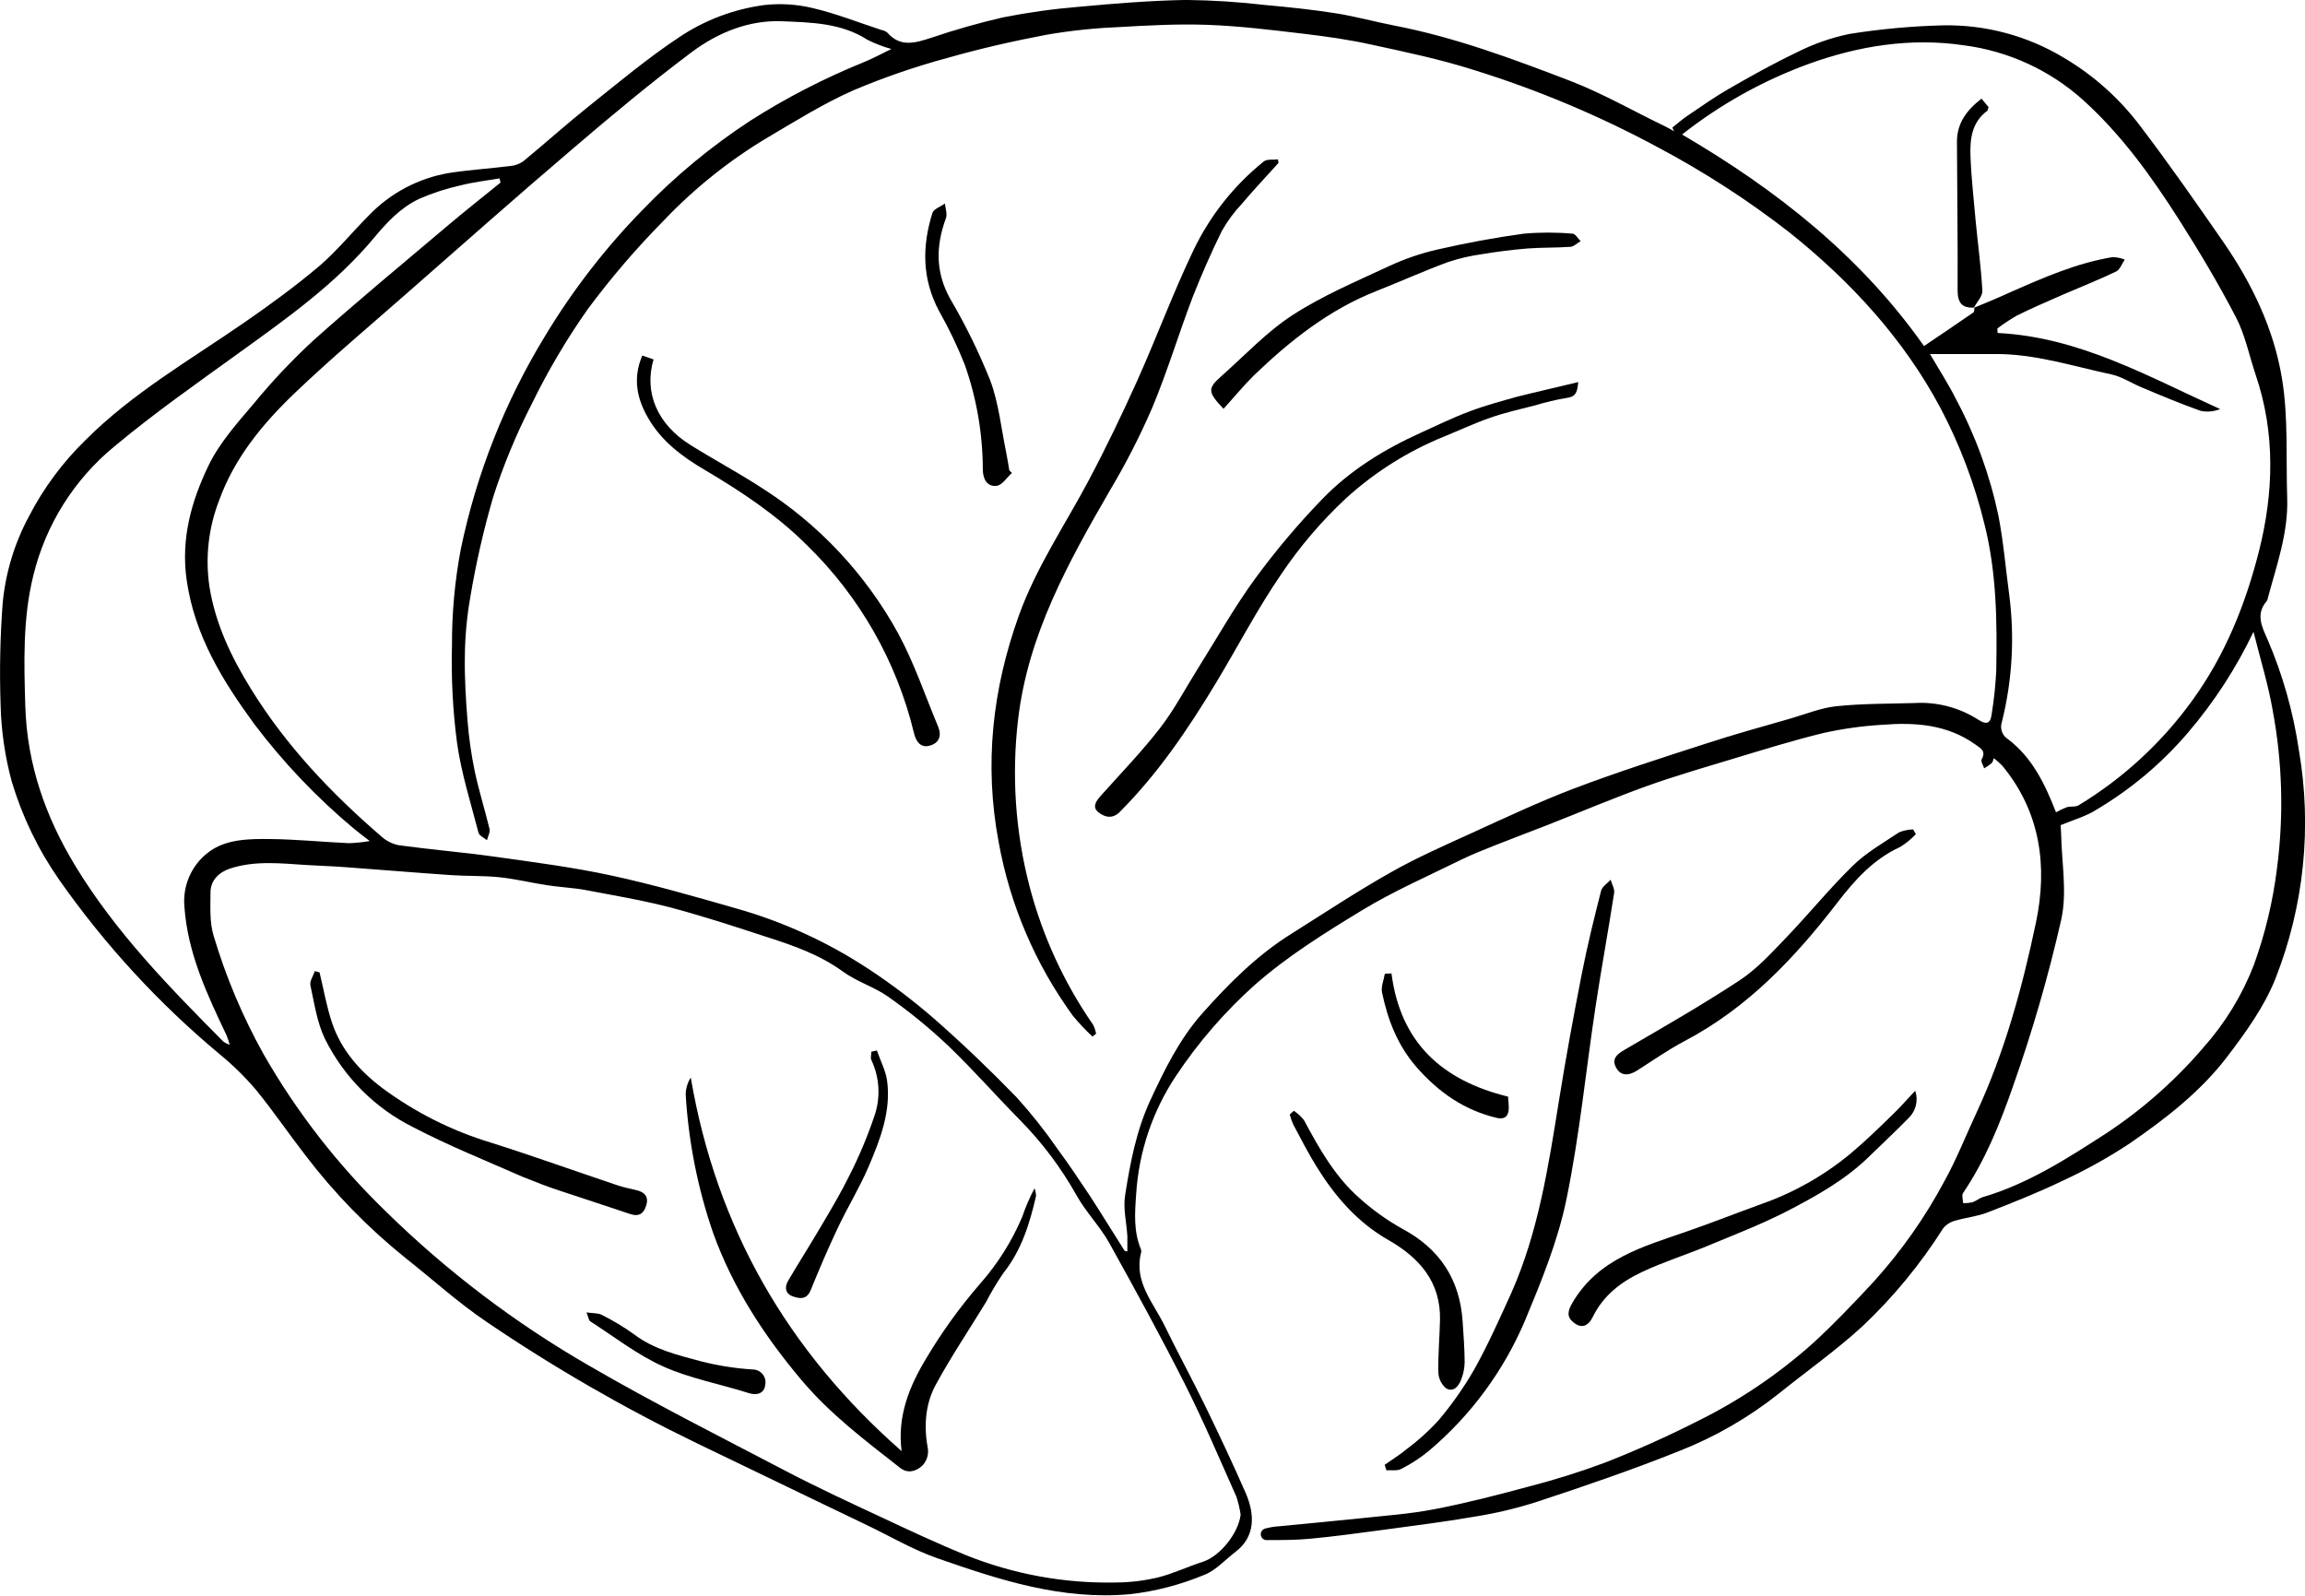
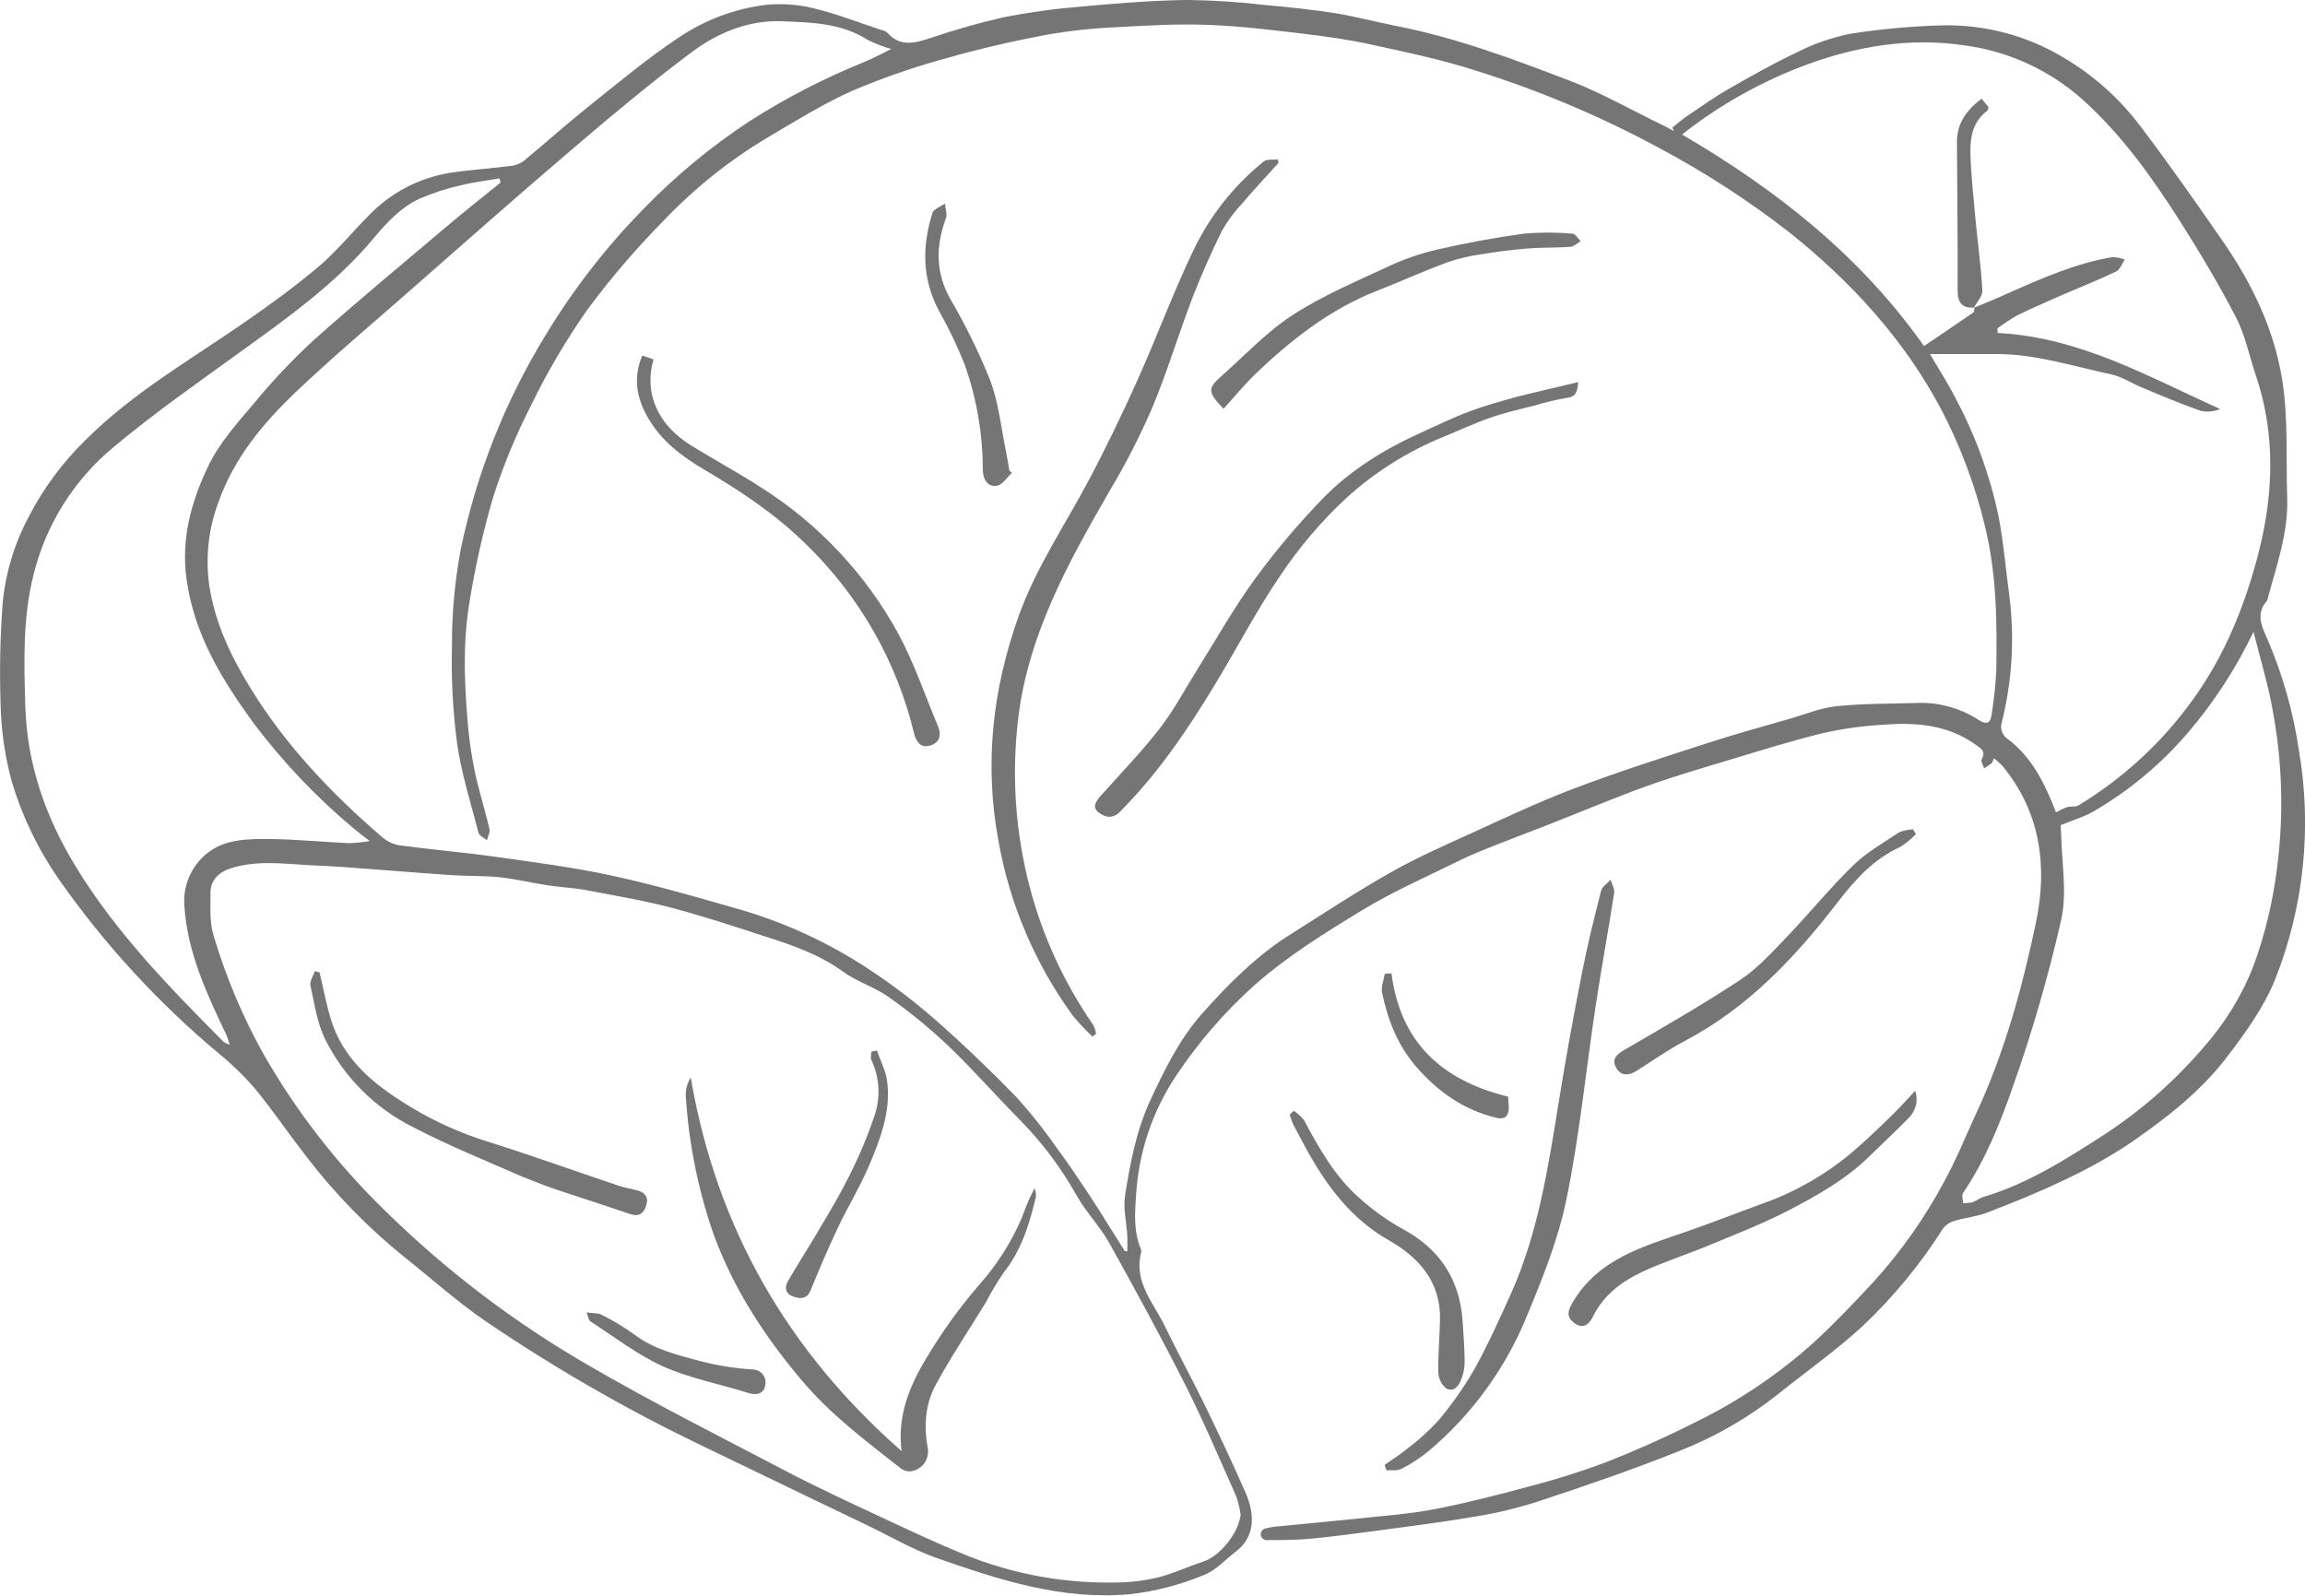
<svg xmlns="http://www.w3.org/2000/svg" viewBox="0 0 454.45 314.53">
+   <defs>
+     <style>.cls-1{fill:#757575;}</style>
+   </defs>
  <g id="Capa_2" data-name="Capa 2">
    <g id="Capa_1-2" data-name="Capa 1">
-       <path d="M329.72,25.15c1-.81,2-1.67,3.1-2.41,2.61-1.76,5.19-3.59,7.91-5.16,4.39-2.52,8.8-5,13.37-7.18a41.74,41.74,0,0,1,10.59-3.72A140,140,0,0,1,383,5a44.53,44.53,0,0,1,24,6.44A51.81,51.81,0,0,1,422.08,25c5.66,7.44,11,15.11,16.33,22.8,5.64,8.19,9.95,17.18,11.53,27,1.24,7.65.74,15.59,1,23.39.23,6.83-2.06,13.18-3.79,19.63a1.88,1.88,0,0,1-.25.7c-2.23,2.54-.93,5.09.14,7.49a87.74,87.74,0,0,1,6.2,21.86A84,84,0,0,1,448.6,193c-2.22,5.56-5.92,10.67-9.61,15.49-5.22,6.81-12.05,12.08-19.08,16.93a99.64,99.64,0,0,1-13.3,7.4c-4.79,2.31-9.76,4.28-14.72,6.21-2,.79-4.24,1-6.32,1.61a4.58,4.58,0,0,0-2.44,1.5,100.47,100.47,0,0,1-15.83,19.25c-5.2,4.78-11,8.87-16.54,13.32a76.41,76.41,0,0,1-19.67,11.36c-9.19,3.68-18.57,6.89-28,10a82.11,82.11,0,0,1-12.32,2.94c-6.22,1.08-12.49,1.85-18.75,2.7-4.52.61-9.05,1.22-13.59,1.65-2.84.28-5.72.27-8.59.28a1.16,1.16,0,0,1-.46-2.26,14,14,0,0,1,3-.48c5.29-.53,10.58-1,15.86-1.56,4.86-.52,9.77-.86,14.56-1.79,6.19-1.19,12.31-2.76,18.4-4.41a150.25,150.25,0,0,0,15.19-4.76c6.14-2.4,12.18-5.1,18.05-8.07a101.69,101.69,0,0,0,23-15.49c4.18-3.82,8.08-7.94,11.94-12.09a99,99,0,0,0,14-19.9c2.38-4.3,4.19-8.92,6.28-13.4,5.58-12,9.05-24.72,11.75-37.57,2.31-11,.92-21.74-6.63-30.88a17.76,17.76,0,0,0-1.67-1.5c-.18.42-.23.82-.46,1a11.15,11.15,0,0,1-1.46,1c-.18-.6-.71-1.39-.49-1.77.9-1.63-.12-2.12-1.23-2.92-5.59-4-11.94-4.4-18.42-3.89a73.31,73.31,0,0,0-11.64,1.64c-6.2,1.51-12.3,3.43-18.42,5.27-5.5,1.66-11,3.26-16.42,5.21-6.59,2.38-13.06,5.12-19.58,7.68-3.44,1.35-6.91,2.63-10.34,4-2.24.89-4.49,1.78-6.65,2.84-6.51,3.22-13.21,6.13-19.4,9.89-7.36,4.47-14.79,9.1-21.22,14.76a93.72,93.72,0,0,0-15.51,17.91A47.34,47.34,0,0,0,224,235.5c-.27,3.71-.52,7.3.95,10.81a1.2,1.2,0,0,1,0,.75c-1.4,5.73,2.45,9.77,4.66,14.31,2.58,5.3,5.41,10.49,8,15.8,2.76,5.69,5.46,11.41,8,17.21,1.82,4.22,1.9,8.59-2,11.56-2.05,1.56-3.89,3.68-6.2,4.56a53.79,53.79,0,0,1-14.58,3.8c-13.5,1.23-25.81-2.82-38.1-7.11-4.8-1.68-9.26-4.33-13.87-6.53l-10.41-5q-11.52-5.55-23.05-11.11a328.57,328.57,0,0,1-41.44-23.92c-5.61-3.78-10.66-8.38-16-12.6a116.84,116.84,0,0,1-19.72-20.22c-3.33-4.29-6.37-8.79-9.82-13a56.25,56.25,0,0,0-7.15-7,177.26,177.26,0,0,1-31.59-34.34,67.9,67.9,0,0,1-9.36-19.37A63.54,63.54,0,0,1,.12,139a183.76,183.76,0,0,1,.4-20,45,45,0,0,1,5.19-17.2,58.45,58.45,0,0,1,11.11-15C26.1,77.5,37.44,71,48.13,63.61c5.1-3.52,10.13-7.19,14.86-11.19,3.48-3,6.39-6.59,9.63-9.84a28.48,28.48,0,0,1,16.06-8.5c4-.6,8-.86,12-1.36a5.12,5.12,0,0,0,2.51-.94c4.3-3.54,8.45-7.27,12.8-10.75,5.87-4.68,11.64-9.53,17.88-13.67A39.51,39.51,0,0,1,150.64,1a27.65,27.65,0,0,1,9.63.6c4.6,1.08,9,2.84,13.54,4.32a2.5,2.5,0,0,1,1.13.51c2.62,3,5.61,2,8.72,1a146,146,0,0,1,14.08-4,134.18,134.18,0,0,1,15.07-2.1c7-.64,14-1.22,21.06-1.34a147.9,147.9,0,0,1,15.58,1c4.63.41,9.26.9,13.86,1.62,3.86.61,7.65,1.66,11.5,2.41,12,2.31,23.36,6.55,34.68,10.89,6.46,2.48,12.55,6,18.8,9,.6.29,1.17.63,1.75.95Zm59.47,35.53c2.42-1,4.86-2,7.26-3.11,6.5-2.86,13-5.72,20.07-6.88a6.8,6.8,0,0,1,2.39.49c-.56.81-.93,2-1.7,2.35-3.37,1.62-6.87,3-10.3,4.48-3.08,1.35-6.18,2.68-9.2,4.17a34.48,34.48,0,0,0-3.92,2.59l.06.88c16.09.79,29.69,8.6,43.87,15a6.54,6.54,0,0,1-3.88.34c-3.93-1.4-7.77-3-11.63-4.63-2-.83-3.9-2.12-6-2.56-7.57-1.61-15-4.06-22.87-4-4,0-8,0-12.83,0,2,3.41,3.68,6,5.1,8.83a87.28,87.28,0,0,1,8.4,23.06c1,5.17,1.43,10.46,2.14,15.69a67.46,67.46,0,0,1-1.45,24.92,2.9,2.9,0,0,0,1.2,3.44c4.78,3.62,7.27,8.81,9.46,14.41a15.42,15.42,0,0,1,2.12-1c.74-.23,1.69,0,2.3-.36A76.58,76.58,0,0,0,432.3,138c6.47-8.95,10.46-19,13.08-29.35,2.88-11.42,3.27-23.2-.64-34.7-1.29-3.8-2.06-7.85-3.89-11.37-3.42-6.6-7.25-13-11.25-19.29-5.46-8.56-11.39-16.81-19-23.66A43.55,43.55,0,0,0,387.19,8.93c-10.54-1.55-20.84.13-30.7,3.71a90.27,90.27,0,0,0-24.86,13.88c18.65,10.9,35.25,24,47.7,41.71,3.41-2.31,6.6-4.45,9.76-6.64.19-.13.13-.63.19-1ZM221.74,246.62l.53.11c0-1,0-2,0-3-.16-2.71-.87-5.5-.44-8.11,1-6.35,2.2-12.7,4.94-18.63s5.71-12,10.1-17c5.32-6,11-11.72,17.91-16,6.45-4.06,12.81-8.27,19.43-12,5-2.84,10.26-5.16,15.49-7.54,6.84-3.11,13.64-6.34,20.65-9,8.5-3.22,17.18-6,25.82-8.79,5.58-1.82,11.23-3.4,16.86-5,3-.88,6-2.1,9-2.42,5.08-.53,10.23-.49,15.35-.63A21,21,0,0,1,390,141.87c1.4.93,2.4,1,2.65-.92a77.93,77.93,0,0,0,.93-8.72c.17-9.65.08-19.23-2.29-28.74a100,100,0,0,0-8.68-23c-7.32-13.73-17.72-25-29.8-34.66a178.63,178.63,0,0,0-26-16.82,204,204,0,0,0-36.29-15.23c-6.49-2.07-13.21-3.48-19.88-4.93-4.48-1-9-1.65-13.59-2.19-6.3-.75-12.62-1.53-18.95-1.76-5.93-.22-11.91.12-17.85.46a108.77,108.77,0,0,0-13.85,1.48c-6.56,1.24-13.11,2.73-19.53,4.56a143.84,143.84,0,0,0-18.67,6.43c-5.82,2.57-11.29,6-16.81,9.25a96.62,96.62,0,0,0-20.51,16.38,164.3,164.3,0,0,0-15,17.49,136.84,136.84,0,0,0-11.08,18.77A121.24,121.24,0,0,0,97.23,98a171.7,171.7,0,0,0-4.51,19.75,71.24,71.24,0,0,0-1.07,11.67c-.07,4.23.19,8.48.53,12.7a80.52,80.52,0,0,0,1.41,9.9c.81,3.83,2,7.58,2.92,11.4.16.66-.32,1.48-.5,2.23-.57-.48-1.51-.87-1.67-1.47-1.52-5.88-3.39-11.72-4.23-17.71a122.47,122.47,0,0,1-1-19.25,100.06,100.06,0,0,1,1.75-19,132.08,132.08,0,0,1,16.7-42.13,135.85,135.85,0,0,1,19.15-24.73,123.18,123.18,0,0,1,21.2-17.55A137.9,137.9,0,0,1,170.21,12.3c1.78-.71,3.48-1.65,5.53-2.64A26.1,26.1,0,0,1,171,7.83c-5.17-3.33-11.11-3.4-16.82-3.64-6.54-.27-12.67,2.25-17.82,6.1-8,6-15.76,12.46-23.4,19C101.81,38.79,90.83,48.52,79.8,58.19c-7.24,6.35-14.62,12.56-21.58,19.2-6.37,6.09-12,12.84-15.06,21.38a33.4,33.4,0,0,0-1.88,16.8c1.17,7.48,4.39,14.11,8.28,20.38,6.86,11.08,15.75,20.44,25.58,28.92a7.26,7.26,0,0,0,3.46,1.77c6.39.87,12.83,1.4,19.21,2.3,7.64,1.07,15.32,2.07,22.85,3.7,8.24,1.79,16.37,4.13,24.48,6.46a93.56,93.56,0,0,1,26.19,12,121,121,0,0,1,12.94,9.83c5.6,4.92,11,10.09,16.2,15.45a101.72,101.72,0,0,1,8.13,10.28c2.17,2.93,4.2,6,6.21,9C217.17,239.28,219.43,243,221.74,246.62Zm22.86,52a20.32,20.32,0,0,0-.86-3.6c-3.28-7.35-6.43-14.78-10.06-22-4.77-9.44-9.85-18.73-15-28-1.84-3.28-4.59-6.05-6.42-9.33a69.72,69.72,0,0,0-11.29-15c-4.75-4.81-9.21-9.92-14.09-14.58a106.07,106.07,0,0,0-11.69-9.55c-2.8-2-6.29-3-9.07-5.06-4.52-3.27-9.61-5.05-14.8-6.72-3.74-1.2-7.46-2.46-11.22-3.59-3.51-1.06-7-2.11-10.6-2.94-4.22-1-8.49-1.7-12.74-2.53-1-.19-2-.38-3-.51-2-.25-4-.39-6-.7-3.11-.48-6.2-1.24-9.32-1.56s-6.39-.2-9.58-.42c-7-.48-14-1.07-21-1.58-2.48-.19-5-.25-7.47-.41-5-.31-10.07-.92-15,.69-2.19.72-3.86,2.27-3.89,4.71,0,2.84-.2,5.84.6,8.49A115.7,115.7,0,0,0,52,207.9a139.88,139.88,0,0,0,24.13,31A199.33,199.33,0,0,0,116,269.17c12.7,7.39,25.85,14,38.87,20.82,6.22,3.25,12.6,6.21,19,9.19,5.46,2.56,10.93,5.12,16.52,7.41A75.27,75.27,0,0,0,220,312a36.82,36.82,0,0,0,8.31-1c3-.75,5.87-2.13,8.84-3.09C240.51,306.85,244.17,302.29,244.6,298.64ZM98.68,36l-.19-.83c-2.56.44-5.15.73-7.65,1.37a44.51,44.51,0,0,0-8.21,2.67c-3.64,1.73-6.32,4.59-8.95,7.75-7.51,9-17.07,15.77-26.54,22.6-8.31,6-16.72,11.89-24.57,18.44a47.41,47.41,0,0,0-16,25.47c-2.1,8.49-1.84,17.11-1.58,25.79.36,11.49,4,21.82,9.87,31.47,7.93,13.06,18.54,23.92,29.23,34.68a5,5,0,0,0,1.2.58,18.6,18.6,0,0,0-.63-1.89C40.8,196,37,187.91,36.36,178.78A12.09,12.09,0,0,1,41,168.1c3.45-2.68,8-2.73,12.3-2.68,5.17.06,10.34.58,15.51.82a31.21,31.21,0,0,0,4.09-.42c-1.41-1.1-2.28-1.73-3.09-2.42a124.79,124.79,0,0,1-19.67-20.64c-6.29-8.6-11.78-17.48-13.34-28.42-1.16-8.14.94-15.55,4.3-22.53,2.17-4.51,5.71-8.44,9-12.32A124.32,124.32,0,0,1,61.76,67.14c8.58-7.67,17.46-15,26.25-22.44C91.52,41.73,95.12,38.88,98.68,36Zm307.59,126.7c0,.37.09,1,.1,1.69.1,5.69,1.23,11.61,0,17a292.28,292.28,0,0,1-9.48,32.75c-2.53,7.29-5.45,14.56-9.85,21.06-.32.47,0,1.35,0,2a7.55,7.55,0,0,0,1.79-.15c.71-.22,1.32-.75,2-1,9-2.63,16.77-7.66,24.48-12.64a91.48,91.48,0,0,0,19.13-16.91,53.43,53.43,0,0,0,9.92-16.23,87.34,87.34,0,0,0,4.56-19,99.42,99.42,0,0,0-.86-31.33c-.87-5-2.38-9.84-3.76-15.38a90.6,90.6,0,0,1-12.91,19.87,71.89,71.89,0,0,1-17.94,15.13C411.43,160.89,409,161.57,406.27,162.68Z" />
-       <path d="M273,288.79c1.42-1,2.91-1.91,4.23-3a45.41,45.41,0,0,0,6.3-5.66A69.27,69.27,0,0,0,290.66,270c2.71-4.87,5-10,7.3-15.07,5.36-12.07,7.32-25,9.4-37.91,1.34-8.36,2.87-16.68,4.5-25,1.08-5.5,2.43-11,3.81-16.4.21-.83,1.24-1.45,1.88-2.17.25.88.82,1.8.69,2.61-1.15,7.44-2.52,14.86-3.65,22.3-1.93,12.75-3.17,25.62-5.78,38.22-1.68,8.11-4.91,16-8.1,23.68a68.72,68.72,0,0,1-19,25.79,29.11,29.11,0,0,1-5.46,3.56c-.79.43-1.93.2-2.91.27C273.23,289.51,273.1,289.15,273,288.79Z" />
-       <path d="M377.6,215.05a5.15,5.15,0,0,1-1.25,5.33c-2.49,2.54-5.12,5-7.65,7.46-4.82,4.77-10.66,8-16.6,11.07-5.07,2.57-10.4,4.63-15.66,6.81-4.23,1.75-8.62,3.13-12.75,5.08s-7.59,4.62-9.65,8.82c-.86,1.76-2.14,2.44-3.79,1.12-1.38-1.1-1.2-2.23-.24-3.88,5.09-8.72,14-11.09,22.59-14.08,4.95-1.71,9.83-3.65,14.76-5.43a57.18,57.18,0,0,0,17.34-9.79c2.88-2.39,5.55-5,8.26-7.63C374.43,218.52,375.78,217,377.6,215.05Z" />
-       <path d="M377.73,164.45a15.07,15.07,0,0,1-3.11,2.54c-5.19,2.36-8.9,6.47-12.22,10.78-8.46,11-17.77,20.9-30.23,27.46-3.26,1.71-6.29,3.86-9.42,5.84-1.55,1-3.17,1.15-4.11-.56s.09-2.62,1.64-3.53c7.65-4.46,15.34-8.86,22.73-13.72,3.38-2.23,6.22-5.35,9.06-8.31,4.5-4.68,8.61-9.76,13.25-14.29,2.65-2.59,6-4.49,9.12-6.57a8.14,8.14,0,0,1,2.74-.57Z" />
-       <path d="M255.09,219a8.64,8.64,0,0,1,2,1.84c3,5.61,6.15,11.2,11,15.43a46.81,46.81,0,0,0,8.4,6c7.39,3.95,11.33,10,11.88,18.26.18,2.65.38,5.31.4,8a9.8,9.8,0,0,1-.67,3.41c-.48,1.32-1.51,2.64-3,1.77a4.31,4.31,0,0,1-1.52-3.19c-.07-3.42.25-6.84.33-10.26.17-7.55-4.12-12.33-10.19-15.79s-10.48-8.56-14.1-14.38c-1.68-2.7-3.13-5.55-4.63-8.36a12.38,12.38,0,0,1-.71-2Z" />
-       <path d="M274.34,191.91c1.77,13.65,9.94,21.1,23,24.3,0,.66.16,1.55.12,2.43-.06,1.48-.87,2.11-2.35,1.76-6.42-1.51-11.53-5.09-15.82-10-3.72-4.25-5.69-9.32-6.81-14.74-.23-1.14.35-2.44.55-3.67Z" />
-       <path d="M252.07,32.12c-2.4,2.66-4.86,5.26-7.17,8a27.45,27.45,0,0,0-4,5.41c-2.11,4.26-4,8.61-5.74,13-2.77,7.26-5,14.73-8,21.89a141.32,141.32,0,0,1-8.32,16.25c-8.21,14.19-16.16,28.49-18.11,45.14a89.06,89.06,0,0,0,2.29,33.09,86.21,86.21,0,0,0,12.51,27.16,6.42,6.42,0,0,1,.57,1.75l-.73.55a46.16,46.16,0,0,1-3.84-4.09A83.25,83.25,0,0,1,196.89,166c-2.87-15.26-1.25-30.07,4-44.68,3.45-9.57,9.13-17.86,13.82-26.73,3.4-6.41,6.56-13,9.52-19.57,3.82-8.51,7.05-17.3,11.08-25.7a50.22,50.22,0,0,1,13.86-17.49c.63-.5,1.84-.29,2.78-.41Z" />
-       <path d="M311.17,75.33c-.2,1.81-.36,2.88-2.22,3.11a49.37,49.37,0,0,0-6.26,1.47c-3,.77-6,1.44-8.85,2.44-3.14,1.08-6.15,2.51-9.23,3.76a65.09,65.09,0,0,0-19.2,12.1,86.38,86.38,0,0,0-12.81,15c-4.73,6.89-8.59,14.36-12.92,21.53-5.48,9.07-11.4,17.82-18.94,25.37-1.43,1.43-3,1-4.22,0s-.43-2.16.47-3.18c3.95-4.42,8.09-8.7,11.71-13.37,2.83-3.66,5-7.82,7.47-11.75,3.73-5.94,7.18-12.1,11.31-17.75a150.08,150.08,0,0,1,13.24-15.69c5.49-5.68,12.21-9.8,19.42-13.06,3.19-1.44,6.34-3,9.6-4.2,3-1.14,6.18-2,9.32-2.88C302.9,77.26,306.79,76.39,311.17,75.33Z" />
-       <path d="M126.63,70.1l2.22.76c-1.92,6.54.74,12.79,7.24,16.85,4.62,2.89,9.44,5.46,14,8.42a78.93,78.93,0,0,1,27,28.77c3.16,5.83,5.3,12.22,7.87,18.36.75,1.81.2,3.24-1.68,3.76s-2.72-1-3.08-2.49a76.85,76.85,0,0,0-21.06-37c-6-6-13-10.63-20.21-14.89-4.46-2.62-8.57-5.7-11.18-10.29C125.61,78.64,124.7,74.65,126.63,70.1Z" />
-       <path d="M241.23,80.59c-3.16-3.31-3.19-4-.37-6.48,4.62-4.1,8.91-8.71,14-12,5.9-3.83,12.5-6.61,18.91-9.6a47.94,47.94,0,0,1,9.57-3.3c5.64-1.29,11.35-2.36,17.08-3.14a54.2,54.2,0,0,1,9.62,0c.55,0,1.07,1,1.6,1.47-.67.39-1.32,1.07-2,1.12-2.81.21-5.65.11-8.45.33-3,.24-6,.62-9,1.12a36.57,36.57,0,0,0-6.82,1.6c-4.68,1.73-9.24,3.79-13.88,5.62C262.12,61,254.4,67.11,247.23,74,245.16,76.05,243.32,78.3,241.23,80.59Z" />
-       <path d="M199.51,93.25c-1,.89-1.91,2.39-3,2.53-1.86.24-2.7-1.28-2.74-3.15a62.46,62.46,0,0,0-3.55-20.7,85.81,85.81,0,0,0-5.07-10.6C181.76,55,181.78,48.55,183.83,42c.25-.8,1.62-1.26,2.48-1.87.08,1,.49,2.06.19,2.88-2,5.45-2.1,10.63.84,15.9A119.79,119.79,0,0,1,195.23,75c1.69,4.52,2.17,9.49,3.16,14.27.24,1.14.4,2.3.6,3.46Z" />
-       <path d="M177.76,286.1c-.9-6.9,1.56-12.86,4.89-18.35a101.91,101.91,0,0,1,10.59-14.66,48.65,48.65,0,0,0,8.33-13.25,35.8,35.8,0,0,1,2.4-5.55,4.35,4.35,0,0,1,.29,1.53c-1.25,5.43-2.86,10.68-6.43,15.16a54.36,54.36,0,0,0-3.42,5.72c-3.32,5.44-6.89,10.74-9.93,16.34-2.12,3.9-2.35,8.29-1.52,12.74a4.05,4.05,0,0,1-1.12,3.18c-1.16,1.08-2.81,1.66-4.36.45-6.84-5.36-13.76-10.56-19.45-17.31-7.36-8.73-13.48-18.12-17.38-28.87a102.11,102.11,0,0,1-5.46-27.46,6.41,6.41,0,0,1,1-3.32C141.25,242.09,155.33,266.41,177.76,286.1Z" />
-       <path d="M63,191.71c.8,3.3,1.38,6.68,2.45,9.9,1.8,5.4,5.47,9.54,9.93,12.91A70,70,0,0,0,96.8,225.28c8.37,2.65,16.64,5.63,25,8.43,1.19.4,2.43.64,3.65.93,1.54.36,2.46,1.19,2,2.87s-1.39,2.45-3.21,1.84c-4.53-1.53-9.09-3-13.61-4.51C108,234,105.49,233,103,232c-7.19-3.16-14.5-6.1-21.45-9.72a38.73,38.73,0,0,1-17.47-17.43c-1.57-3.24-2.1-7-2.88-10.58-.18-.83.56-1.86.87-2.81Z" />
-       <path d="M172.89,207.11c.68,2,1.7,3.89,2,5.91.83,6-1.33,11.6-3.64,17-1.78,4.14-4.15,8-6.08,12.09s-3.66,8.12-5.33,12.24c-.77,1.89-2.09,1.73-3.47,1.26-1.55-.52-1.73-1.81-1-3.07,2.09-3.57,4.32-7.05,6.41-10.61,2-3.38,4-6.73,5.73-10.25a88.78,88.78,0,0,0,4.94-11.81,14.64,14.64,0,0,0-.66-10.9c-.2-.44,0-1.07,0-1.61Z" />
-       <path d="M115.63,258.75c1.45.21,2.36.11,3,.48a46.28,46.28,0,0,1,6.35,3.82c4,3.05,8.68,4.11,13.29,5.36A55.37,55.37,0,0,0,148.42,270a2.53,2.53,0,0,1,2.44,3.1c-.14,1.42-1.43,2.14-3.23,1.56-5.62-1.79-11.55-2.87-16.89-5.26-5.1-2.29-9.63-5.85-14.38-8.9C116.05,260.26,116,259.66,115.63,258.75Z" />
-       <path d="M389.28,60.63c-2.5.19-3.33-1-3.32-3.45.05-9.74-.1-19.49-.13-29.24,0-3.54,1.79-6.14,4.84-8.49l1.39,1.66c-.13.43-.13.65-.24.73-3.09,2.26-3.45,5.62-3.32,9,.15,4.18.64,8.36,1,12.53.44,4.65,1.08,9.27,1.34,13.93.06,1.09-1.08,2.25-1.68,3.38Z" />
+       <path class="cls-1" d="M329.72,25.15c1-.81,2-1.67,3.1-2.41,2.61-1.76,5.19-3.59,7.91-5.16,4.39-2.52,8.8-5,13.37-7.18a41.74,41.74,0,0,1,10.59-3.72A140,140,0,0,1,383,5a44.53,44.53,0,0,1,24,6.44A51.81,51.81,0,0,1,422.08,25c5.66,7.44,11,15.11,16.33,22.8,5.64,8.19,9.95,17.18,11.53,27,1.24,7.65.74,15.59,1,23.39.23,6.83-2.06,13.18-3.79,19.63a1.88,1.88,0,0,1-.25.7c-2.23,2.54-.93,5.09.14,7.49a87.74,87.74,0,0,1,6.2,21.86A84,84,0,0,1,448.6,193c-2.22,5.56-5.92,10.67-9.61,15.49-5.22,6.81-12.05,12.08-19.08,16.93a99.64,99.64,0,0,1-13.3,7.4c-4.79,2.31-9.76,4.28-14.72,6.21-2,.79-4.24,1-6.32,1.61a4.58,4.58,0,0,0-2.44,1.5,100.47,100.47,0,0,1-15.83,19.25c-5.2,4.78-11,8.87-16.54,13.32a76.41,76.41,0,0,1-19.67,11.36c-9.19,3.68-18.57,6.89-28,10a82.11,82.11,0,0,1-12.32,2.94c-6.22,1.08-12.49,1.85-18.75,2.7-4.52.61-9.05,1.22-13.59,1.65-2.84.28-5.72.27-8.59.28a1.16,1.16,0,0,1-.46-2.26,14,14,0,0,1,3-.48c5.29-.53,10.58-1,15.86-1.56,4.86-.52,9.77-.86,14.56-1.79,6.19-1.19,12.31-2.76,18.4-4.41a150.25,150.25,0,0,0,15.19-4.76c6.14-2.4,12.18-5.1,18.05-8.07a101.69,101.69,0,0,0,23-15.49c4.18-3.82,8.08-7.94,11.94-12.09a99,99,0,0,0,14-19.9c2.38-4.3,4.19-8.92,6.28-13.4,5.58-12,9.05-24.72,11.75-37.57,2.31-11,.92-21.74-6.63-30.88a17.76,17.76,0,0,0-1.67-1.5c-.18.42-.23.82-.46,1a11.15,11.15,0,0,1-1.46,1c-.18-.6-.71-1.39-.49-1.77.9-1.63-.12-2.12-1.23-2.92-5.59-4-11.94-4.4-18.42-3.89a73.31,73.31,0,0,0-11.64,1.64c-6.2,1.51-12.3,3.43-18.42,5.27-5.5,1.66-11,3.26-16.42,5.21-6.59,2.38-13.06,5.12-19.58,7.68-3.44,1.35-6.91,2.63-10.34,4-2.24.89-4.49,1.78-6.65,2.84-6.51,3.22-13.21,6.13-19.4,9.89-7.36,4.47-14.79,9.1-21.22,14.76a93.72,93.72,0,0,0-15.51,17.91A47.34,47.34,0,0,0,224,235.5c-.27,3.71-.52,7.3.95,10.81a1.2,1.2,0,0,1,0,.75c-1.4,5.73,2.45,9.77,4.66,14.31,2.58,5.3,5.41,10.49,8,15.8,2.76,5.69,5.46,11.41,8,17.21,1.82,4.22,1.9,8.59-2,11.56-2.05,1.56-3.89,3.68-6.2,4.56a53.79,53.79,0,0,1-14.58,3.8c-13.5,1.23-25.81-2.82-38.1-7.11-4.8-1.68-9.26-4.33-13.87-6.53l-10.41-5q-11.52-5.55-23.05-11.11a328.57,328.57,0,0,1-41.44-23.92c-5.61-3.78-10.66-8.38-16-12.6a116.84,116.84,0,0,1-19.72-20.22c-3.33-4.29-6.37-8.79-9.82-13a56.25,56.25,0,0,0-7.15-7,177.26,177.26,0,0,1-31.59-34.34,67.9,67.9,0,0,1-9.36-19.37A63.54,63.54,0,0,1,.12,139a183.76,183.76,0,0,1,.4-20,45,45,0,0,1,5.19-17.2,58.45,58.45,0,0,1,11.11-15C26.1,77.5,37.44,71,48.13,63.61c5.1-3.52,10.13-7.19,14.86-11.19,3.48-3,6.39-6.59,9.63-9.84a28.48,28.48,0,0,1,16.06-8.5c4-.6,8-.86,12-1.36a5.12,5.12,0,0,0,2.51-.94c4.3-3.54,8.45-7.27,12.8-10.75,5.87-4.68,11.64-9.53,17.88-13.67A39.51,39.51,0,0,1,150.64,1a27.65,27.65,0,0,1,9.63.6c4.6,1.08,9,2.84,13.54,4.32a2.5,2.5,0,0,1,1.13.51c2.62,3,5.61,2,8.72,1a146,146,0,0,1,14.08-4,134.18,134.18,0,0,1,15.07-2.1c7-.64,14-1.22,21.06-1.34a147.9,147.9,0,0,1,15.58,1c4.63.41,9.26.9,13.86,1.62,3.86.61,7.65,1.66,11.5,2.41,12,2.31,23.36,6.55,34.68,10.89,6.46,2.48,12.55,6,18.8,9,.6.29,1.17.63,1.75.95Zm59.47,35.53c2.42-1,4.86-2,7.26-3.11,6.5-2.86,13-5.72,20.07-6.88a6.8,6.8,0,0,1,2.39.49c-.56.81-.93,2-1.7,2.35-3.37,1.62-6.87,3-10.3,4.48-3.08,1.35-6.18,2.68-9.2,4.17a34.48,34.48,0,0,0-3.92,2.59l.06.88c16.09.79,29.69,8.6,43.87,15a6.54,6.54,0,0,1-3.88.34c-3.93-1.4-7.77-3-11.63-4.63-2-.83-3.9-2.12-6-2.56-7.57-1.61-15-4.06-22.87-4-4,0-8,0-12.83,0,2,3.41,3.68,6,5.1,8.83a87.28,87.28,0,0,1,8.4,23.06c1,5.17,1.43,10.46,2.14,15.69a67.46,67.46,0,0,1-1.45,24.92,2.9,2.9,0,0,0,1.2,3.44c4.78,3.62,7.27,8.81,9.46,14.41a15.42,15.42,0,0,1,2.12-1c.74-.23,1.69,0,2.3-.36A76.58,76.58,0,0,0,432.3,138c6.47-8.95,10.46-19,13.08-29.35,2.88-11.42,3.27-23.2-.64-34.7-1.29-3.8-2.06-7.85-3.89-11.37-3.42-6.6-7.25-13-11.25-19.29-5.46-8.56-11.39-16.81-19-23.66A43.55,43.55,0,0,0,387.19,8.93c-10.54-1.55-20.84.13-30.7,3.71a90.27,90.27,0,0,0-24.86,13.88c18.65,10.9,35.25,24,47.7,41.71,3.41-2.31,6.6-4.45,9.76-6.64.19-.13.13-.63.19-1ZM221.74,246.62l.53.11c0-1,0-2,0-3-.16-2.71-.87-5.5-.44-8.11,1-6.35,2.2-12.7,4.94-18.63s5.71-12,10.1-17c5.32-6,11-11.72,17.91-16,6.45-4.06,12.81-8.27,19.43-12,5-2.84,10.26-5.16,15.49-7.54,6.84-3.11,13.64-6.34,20.65-9,8.5-3.22,17.18-6,25.82-8.79,5.58-1.82,11.23-3.4,16.86-5,3-.88,6-2.1,9-2.42,5.08-.53,10.23-.49,15.35-.63A21,21,0,0,1,390,141.87c1.4.93,2.4,1,2.65-.92a77.93,77.93,0,0,0,.93-8.72c.17-9.65.08-19.23-2.29-28.74a100,100,0,0,0-8.68-23c-7.32-13.73-17.72-25-29.8-34.66a178.63,178.63,0,0,0-26-16.82,204,204,0,0,0-36.29-15.23c-6.49-2.07-13.21-3.48-19.88-4.93-4.48-1-9-1.65-13.59-2.19-6.3-.75-12.62-1.53-18.95-1.76-5.93-.22-11.91.12-17.85.46a108.77,108.77,0,0,0-13.85,1.48c-6.56,1.24-13.11,2.73-19.53,4.56a143.84,143.84,0,0,0-18.67,6.43c-5.82,2.57-11.29,6-16.81,9.25a96.62,96.62,0,0,0-20.51,16.38,164.3,164.3,0,0,0-15,17.49,136.84,136.84,0,0,0-11.08,18.77A121.24,121.24,0,0,0,97.23,98a171.7,171.7,0,0,0-4.51,19.75,71.24,71.24,0,0,0-1.07,11.67c-.07,4.23.19,8.48.53,12.7a80.52,80.52,0,0,0,1.41,9.9c.81,3.83,2,7.58,2.92,11.4.16.66-.32,1.48-.5,2.23-.57-.48-1.51-.87-1.67-1.47-1.52-5.88-3.39-11.72-4.23-17.71a122.47,122.47,0,0,1-1-19.25,100.06,100.06,0,0,1,1.75-19,132.08,132.08,0,0,1,16.7-42.13,135.85,135.85,0,0,1,19.15-24.73,123.18,123.18,0,0,1,21.2-17.55A137.9,137.9,0,0,1,170.21,12.3c1.78-.71,3.48-1.65,5.53-2.64A26.1,26.1,0,0,1,171,7.83c-5.17-3.33-11.11-3.4-16.82-3.64-6.54-.27-12.67,2.25-17.82,6.1-8,6-15.76,12.46-23.4,19C101.81,38.79,90.83,48.52,79.8,58.19c-7.24,6.35-14.62,12.56-21.58,19.2-6.37,6.09-12,12.84-15.06,21.38a33.4,33.4,0,0,0-1.88,16.8c1.17,7.48,4.39,14.11,8.28,20.38,6.86,11.08,15.75,20.44,25.58,28.92a7.26,7.26,0,0,0,3.46,1.77c6.39.87,12.83,1.4,19.21,2.3,7.64,1.07,15.32,2.07,22.85,3.7,8.24,1.79,16.37,4.13,24.48,6.46a93.56,93.56,0,0,1,26.19,12,121,121,0,0,1,12.94,9.83c5.6,4.92,11,10.09,16.2,15.45a101.72,101.72,0,0,1,8.13,10.28c2.17,2.93,4.2,6,6.21,9C217.17,239.28,219.43,243,221.74,246.62Zm22.86,52a20.32,20.32,0,0,0-.86-3.6c-3.28-7.35-6.43-14.78-10.06-22-4.77-9.44-9.85-18.73-15-28-1.84-3.28-4.59-6.05-6.42-9.33a69.72,69.72,0,0,0-11.29-15c-4.75-4.81-9.21-9.92-14.09-14.58a106.07,106.07,0,0,0-11.69-9.55c-2.8-2-6.29-3-9.07-5.06-4.52-3.27-9.61-5.05-14.8-6.72-3.74-1.2-7.46-2.46-11.22-3.59-3.51-1.06-7-2.11-10.6-2.94-4.22-1-8.49-1.7-12.74-2.53-1-.19-2-.38-3-.51-2-.25-4-.39-6-.7-3.11-.48-6.2-1.24-9.32-1.56s-6.39-.2-9.58-.42c-7-.48-14-1.07-21-1.58-2.48-.19-5-.25-7.47-.41-5-.31-10.07-.92-15,.69-2.19.72-3.86,2.27-3.89,4.71,0,2.84-.2,5.84.6,8.49A115.7,115.7,0,0,0,52,207.9a139.88,139.88,0,0,0,24.13,31A199.33,199.33,0,0,0,116,269.17c12.7,7.39,25.85,14,38.87,20.82,6.22,3.25,12.6,6.21,19,9.19,5.46,2.56,10.93,5.12,16.52,7.41A75.27,75.27,0,0,0,220,312a36.82,36.82,0,0,0,8.31-1c3-.75,5.87-2.13,8.84-3.09C240.51,306.85,244.17,302.29,244.6,298.64ZM98.68,36l-.19-.83c-2.56.44-5.15.73-7.65,1.37a44.51,44.51,0,0,0-8.21,2.67c-3.64,1.73-6.32,4.59-8.95,7.75-7.51,9-17.07,15.77-26.54,22.6-8.31,6-16.72,11.89-24.57,18.44a47.41,47.41,0,0,0-16,25.47c-2.1,8.49-1.84,17.11-1.58,25.79.36,11.49,4,21.82,9.87,31.47,7.93,13.06,18.54,23.92,29.23,34.68a5,5,0,0,0,1.2.58,18.6,18.6,0,0,0-.63-1.89C40.8,196,37,187.91,36.36,178.78A12.09,12.09,0,0,1,41,168.1c3.45-2.68,8-2.73,12.3-2.68,5.17.06,10.34.58,15.51.82a31.21,31.21,0,0,0,4.09-.42c-1.41-1.1-2.28-1.73-3.09-2.42a124.79,124.79,0,0,1-19.67-20.64c-6.29-8.6-11.78-17.48-13.34-28.42-1.16-8.14.94-15.55,4.3-22.53,2.17-4.51,5.71-8.44,9-12.32A124.32,124.32,0,0,1,61.76,67.14c8.58-7.67,17.46-15,26.25-22.44C91.52,41.73,95.12,38.88,98.68,36Zm307.59,126.7c0,.37.09,1,.1,1.69.1,5.69,1.23,11.61,0,17a292.28,292.28,0,0,1-9.48,32.75c-2.53,7.29-5.45,14.56-9.85,21.06-.32.47,0,1.35,0,2a7.55,7.55,0,0,0,1.79-.15c.71-.22,1.32-.75,2-1,9-2.63,16.77-7.66,24.48-12.64a91.48,91.48,0,0,0,19.13-16.91,53.43,53.43,0,0,0,9.92-16.23,87.34,87.34,0,0,0,4.56-19,99.42,99.42,0,0,0-.86-31.33c-.87-5-2.38-9.84-3.76-15.38a90.6,90.6,0,0,1-12.91,19.87,71.89,71.89,0,0,1-17.94,15.13C411.43,160.89,409,161.57,406.27,162.68Z" />
+       <path class="cls-1" d="M273,288.79c1.42-1,2.91-1.91,4.23-3a45.41,45.41,0,0,0,6.3-5.66A69.27,69.27,0,0,0,290.66,270c2.71-4.87,5-10,7.3-15.07,5.36-12.07,7.32-25,9.4-37.91,1.34-8.36,2.87-16.68,4.5-25,1.08-5.5,2.43-11,3.81-16.4.21-.83,1.24-1.45,1.88-2.17.25.88.82,1.8.69,2.61-1.15,7.44-2.52,14.86-3.65,22.3-1.93,12.75-3.17,25.62-5.78,38.22-1.68,8.11-4.91,16-8.1,23.68a68.72,68.72,0,0,1-19,25.79,29.11,29.11,0,0,1-5.46,3.56c-.79.43-1.93.2-2.91.27C273.23,289.51,273.1,289.15,273,288.79Z" />
+       <path class="cls-1" d="M377.6,215.05a5.15,5.15,0,0,1-1.25,5.33c-2.49,2.54-5.12,5-7.65,7.46-4.82,4.77-10.66,8-16.6,11.07-5.07,2.57-10.4,4.63-15.66,6.81-4.23,1.75-8.62,3.13-12.75,5.08s-7.59,4.62-9.65,8.82c-.86,1.76-2.14,2.44-3.79,1.12-1.38-1.1-1.2-2.23-.24-3.88,5.09-8.72,14-11.09,22.59-14.08,4.95-1.71,9.83-3.65,14.76-5.43a57.18,57.18,0,0,0,17.34-9.79c2.88-2.39,5.55-5,8.26-7.63C374.43,218.52,375.78,217,377.6,215.05Z" />
+       <path class="cls-1" d="M377.73,164.45a15.07,15.07,0,0,1-3.11,2.54c-5.19,2.36-8.9,6.47-12.22,10.78-8.46,11-17.77,20.9-30.23,27.46-3.26,1.71-6.29,3.86-9.42,5.84-1.55,1-3.17,1.15-4.11-.56s.09-2.62,1.64-3.53c7.65-4.46,15.34-8.86,22.73-13.72,3.38-2.23,6.22-5.35,9.06-8.31,4.5-4.68,8.61-9.76,13.25-14.29,2.65-2.59,6-4.49,9.12-6.57a8.14,8.14,0,0,1,2.74-.57Z" />
+       <path class="cls-1" d="M255.09,219a8.64,8.64,0,0,1,2,1.84c3,5.61,6.15,11.2,11,15.43a46.81,46.81,0,0,0,8.4,6c7.39,3.95,11.33,10,11.88,18.26.18,2.65.38,5.31.4,8a9.8,9.8,0,0,1-.67,3.41c-.48,1.32-1.51,2.64-3,1.77a4.31,4.31,0,0,1-1.52-3.19c-.07-3.42.25-6.84.33-10.26.17-7.55-4.12-12.33-10.19-15.79s-10.48-8.56-14.1-14.38c-1.68-2.7-3.13-5.55-4.63-8.36a12.38,12.38,0,0,1-.71-2Z" />
+       <path class="cls-1" d="M274.34,191.91c1.77,13.65,9.94,21.1,23,24.3,0,.66.16,1.55.12,2.43-.06,1.48-.87,2.11-2.35,1.76-6.42-1.51-11.53-5.09-15.82-10-3.72-4.25-5.69-9.32-6.81-14.74-.23-1.14.35-2.44.55-3.67Z" />
+       <path class="cls-1" d="M252.07,32.12c-2.4,2.66-4.86,5.26-7.17,8a27.45,27.45,0,0,0-4,5.41c-2.11,4.26-4,8.61-5.74,13-2.77,7.26-5,14.73-8,21.89a141.32,141.32,0,0,1-8.32,16.25c-8.21,14.19-16.16,28.49-18.11,45.14a89.06,89.06,0,0,0,2.29,33.09,86.21,86.21,0,0,0,12.51,27.16,6.42,6.42,0,0,1,.57,1.75l-.73.55a46.16,46.16,0,0,1-3.84-4.09A83.25,83.25,0,0,1,196.89,166c-2.87-15.26-1.25-30.07,4-44.68,3.45-9.57,9.13-17.86,13.82-26.73,3.4-6.41,6.56-13,9.52-19.57,3.82-8.51,7.05-17.3,11.08-25.7a50.22,50.22,0,0,1,13.86-17.49c.63-.5,1.84-.29,2.78-.41Z" />
+       <path class="cls-1" d="M311.17,75.33c-.2,1.81-.36,2.88-2.22,3.11a49.37,49.37,0,0,0-6.26,1.47c-3,.77-6,1.44-8.85,2.44-3.14,1.08-6.15,2.51-9.23,3.76a65.09,65.09,0,0,0-19.2,12.1,86.38,86.38,0,0,0-12.81,15c-4.73,6.89-8.59,14.36-12.92,21.53-5.48,9.07-11.4,17.82-18.94,25.37-1.43,1.43-3,1-4.22,0s-.43-2.16.47-3.18c3.95-4.42,8.09-8.7,11.71-13.37,2.83-3.66,5-7.82,7.47-11.75,3.73-5.94,7.18-12.1,11.31-17.75a150.08,150.08,0,0,1,13.24-15.69c5.49-5.68,12.21-9.8,19.42-13.06,3.19-1.44,6.34-3,9.6-4.2,3-1.14,6.18-2,9.32-2.88C302.9,77.26,306.79,76.39,311.17,75.33Z" />
+       <path class="cls-1" d="M126.63,70.1l2.22.76c-1.92,6.54.74,12.79,7.24,16.85,4.62,2.89,9.44,5.46,14,8.42a78.93,78.93,0,0,1,27,28.77c3.16,5.83,5.3,12.22,7.87,18.36.75,1.81.2,3.24-1.68,3.76s-2.72-1-3.08-2.49a76.85,76.85,0,0,0-21.06-37c-6-6-13-10.63-20.21-14.89-4.46-2.62-8.57-5.7-11.18-10.29C125.61,78.64,124.7,74.65,126.63,70.1Z" />
+       <path class="cls-1" d="M241.23,80.59c-3.16-3.31-3.19-4-.37-6.48,4.62-4.1,8.91-8.71,14-12,5.9-3.83,12.5-6.61,18.91-9.6a47.94,47.94,0,0,1,9.57-3.3c5.64-1.29,11.35-2.36,17.08-3.14a54.2,54.2,0,0,1,9.62,0c.55,0,1.07,1,1.6,1.47-.67.39-1.32,1.07-2,1.12-2.81.21-5.65.11-8.45.33-3,.24-6,.62-9,1.12a36.57,36.57,0,0,0-6.82,1.6c-4.68,1.73-9.24,3.79-13.88,5.62C262.12,61,254.4,67.11,247.23,74,245.16,76.05,243.32,78.3,241.23,80.59Z" />
+       <path class="cls-1" d="M199.51,93.25c-1,.89-1.91,2.39-3,2.53-1.86.24-2.7-1.28-2.74-3.15a62.46,62.46,0,0,0-3.55-20.7,85.81,85.81,0,0,0-5.07-10.6C181.76,55,181.78,48.55,183.83,42c.25-.8,1.62-1.26,2.48-1.87.08,1,.49,2.06.19,2.88-2,5.45-2.1,10.63.84,15.9A119.79,119.79,0,0,1,195.23,75c1.69,4.52,2.17,9.49,3.16,14.27.24,1.14.4,2.3.6,3.46Z" />
+       <path class="cls-1" d="M177.76,286.1c-.9-6.9,1.56-12.86,4.89-18.35a101.91,101.91,0,0,1,10.59-14.66,48.65,48.65,0,0,0,8.33-13.25,35.8,35.8,0,0,1,2.4-5.55,4.35,4.35,0,0,1,.29,1.53c-1.25,5.43-2.86,10.68-6.43,15.16a54.36,54.36,0,0,0-3.42,5.72c-3.32,5.44-6.89,10.74-9.93,16.34-2.12,3.9-2.35,8.29-1.52,12.74a4.05,4.05,0,0,1-1.12,3.18c-1.16,1.08-2.81,1.66-4.36.45-6.84-5.36-13.76-10.56-19.45-17.31-7.36-8.73-13.48-18.12-17.38-28.87a102.11,102.11,0,0,1-5.46-27.46,6.41,6.41,0,0,1,1-3.32C141.25,242.09,155.33,266.41,177.76,286.1Z" />
+       <path class="cls-1" d="M63,191.71c.8,3.3,1.38,6.68,2.45,9.9,1.8,5.4,5.47,9.54,9.93,12.91A70,70,0,0,0,96.8,225.28c8.37,2.65,16.64,5.63,25,8.43,1.19.4,2.43.64,3.65.93,1.54.36,2.46,1.19,2,2.87s-1.39,2.45-3.21,1.84c-4.53-1.53-9.09-3-13.61-4.51C108,234,105.49,233,103,232c-7.19-3.16-14.5-6.1-21.45-9.72a38.73,38.73,0,0,1-17.47-17.43c-1.57-3.24-2.1-7-2.88-10.58-.18-.83.56-1.86.87-2.81Z" />
+       <path class="cls-1" d="M172.89,207.11c.68,2,1.7,3.89,2,5.91.83,6-1.33,11.6-3.64,17-1.78,4.14-4.15,8-6.08,12.09s-3.66,8.12-5.33,12.24c-.77,1.89-2.09,1.73-3.47,1.26-1.55-.52-1.73-1.81-1-3.07,2.09-3.57,4.32-7.05,6.41-10.61,2-3.38,4-6.73,5.73-10.25a88.78,88.78,0,0,0,4.94-11.81,14.64,14.64,0,0,0-.66-10.9c-.2-.44,0-1.07,0-1.61Z" />
+       <path class="cls-1" d="M115.63,258.75c1.45.21,2.36.11,3,.48a46.28,46.28,0,0,1,6.35,3.82c4,3.05,8.68,4.11,13.29,5.36A55.37,55.37,0,0,0,148.42,270a2.53,2.53,0,0,1,2.44,3.1c-.14,1.42-1.43,2.14-3.23,1.56-5.62-1.79-11.55-2.87-16.89-5.26-5.1-2.29-9.63-5.85-14.38-8.9C116.05,260.26,116,259.66,115.63,258.75Z" />
+       <path class="cls-1" d="M389.28,60.63c-2.5.19-3.33-1-3.32-3.45.05-9.74-.1-19.49-.13-29.24,0-3.54,1.79-6.14,4.84-8.49l1.39,1.66c-.13.43-.13.65-.24.73-3.09,2.26-3.45,5.62-3.32,9,.15,4.18.64,8.36,1,12.53.44,4.65,1.08,9.27,1.34,13.93.06,1.09-1.08,2.25-1.68,3.38Z" />
    </g>
  </g>
</svg>
